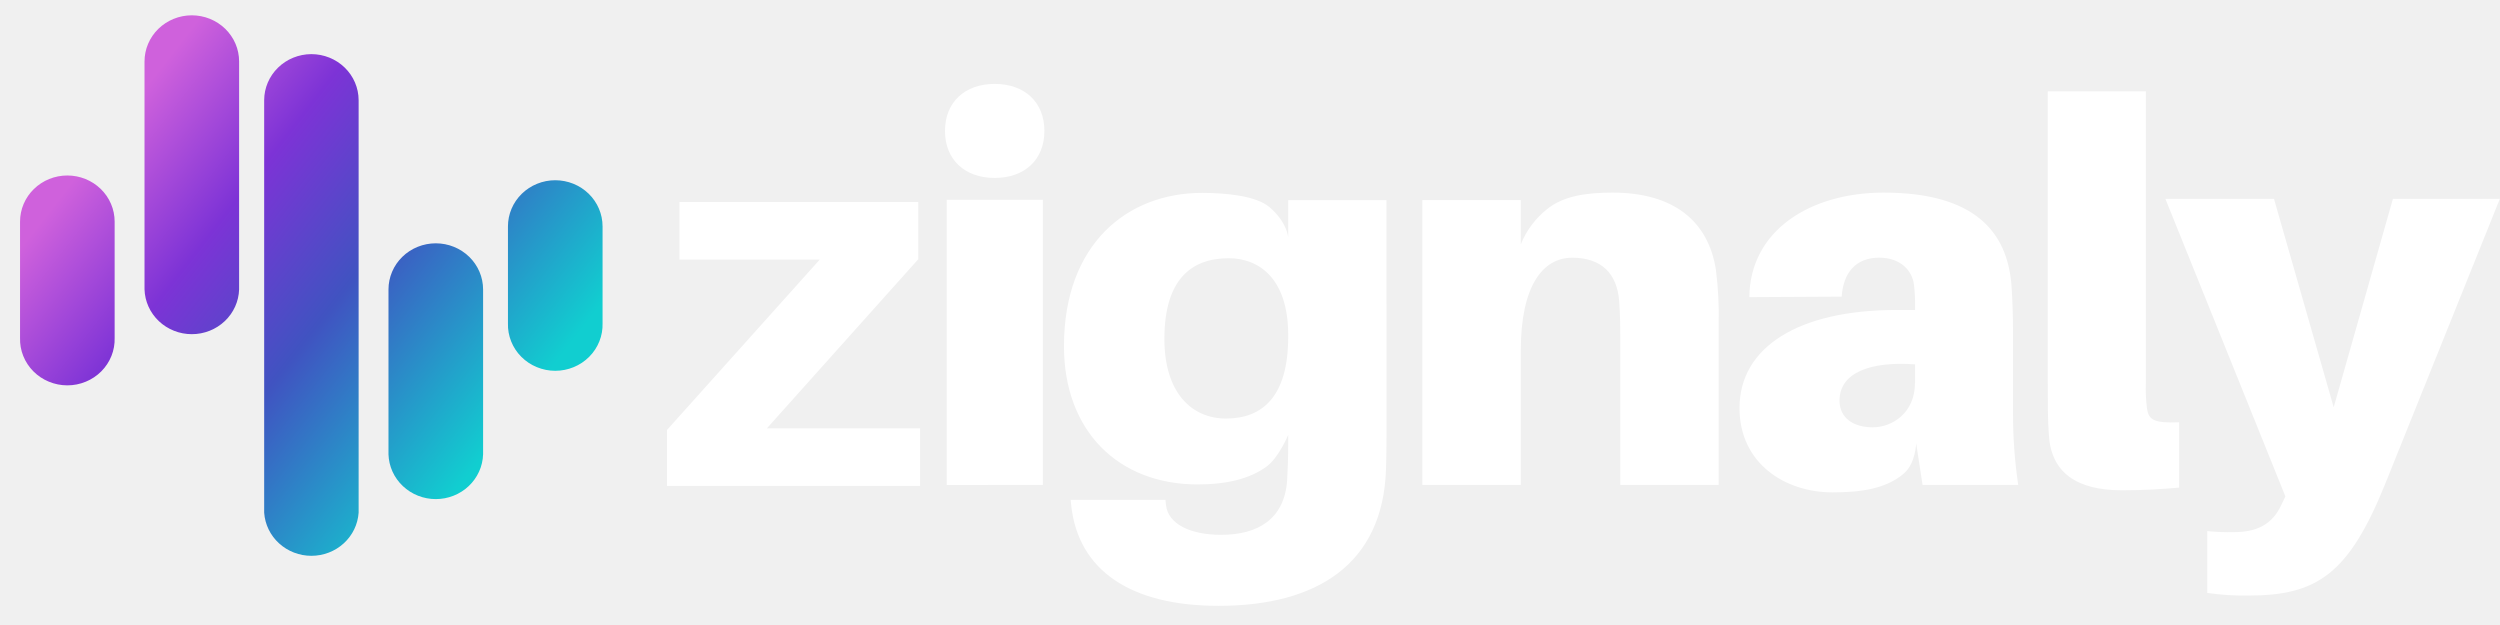
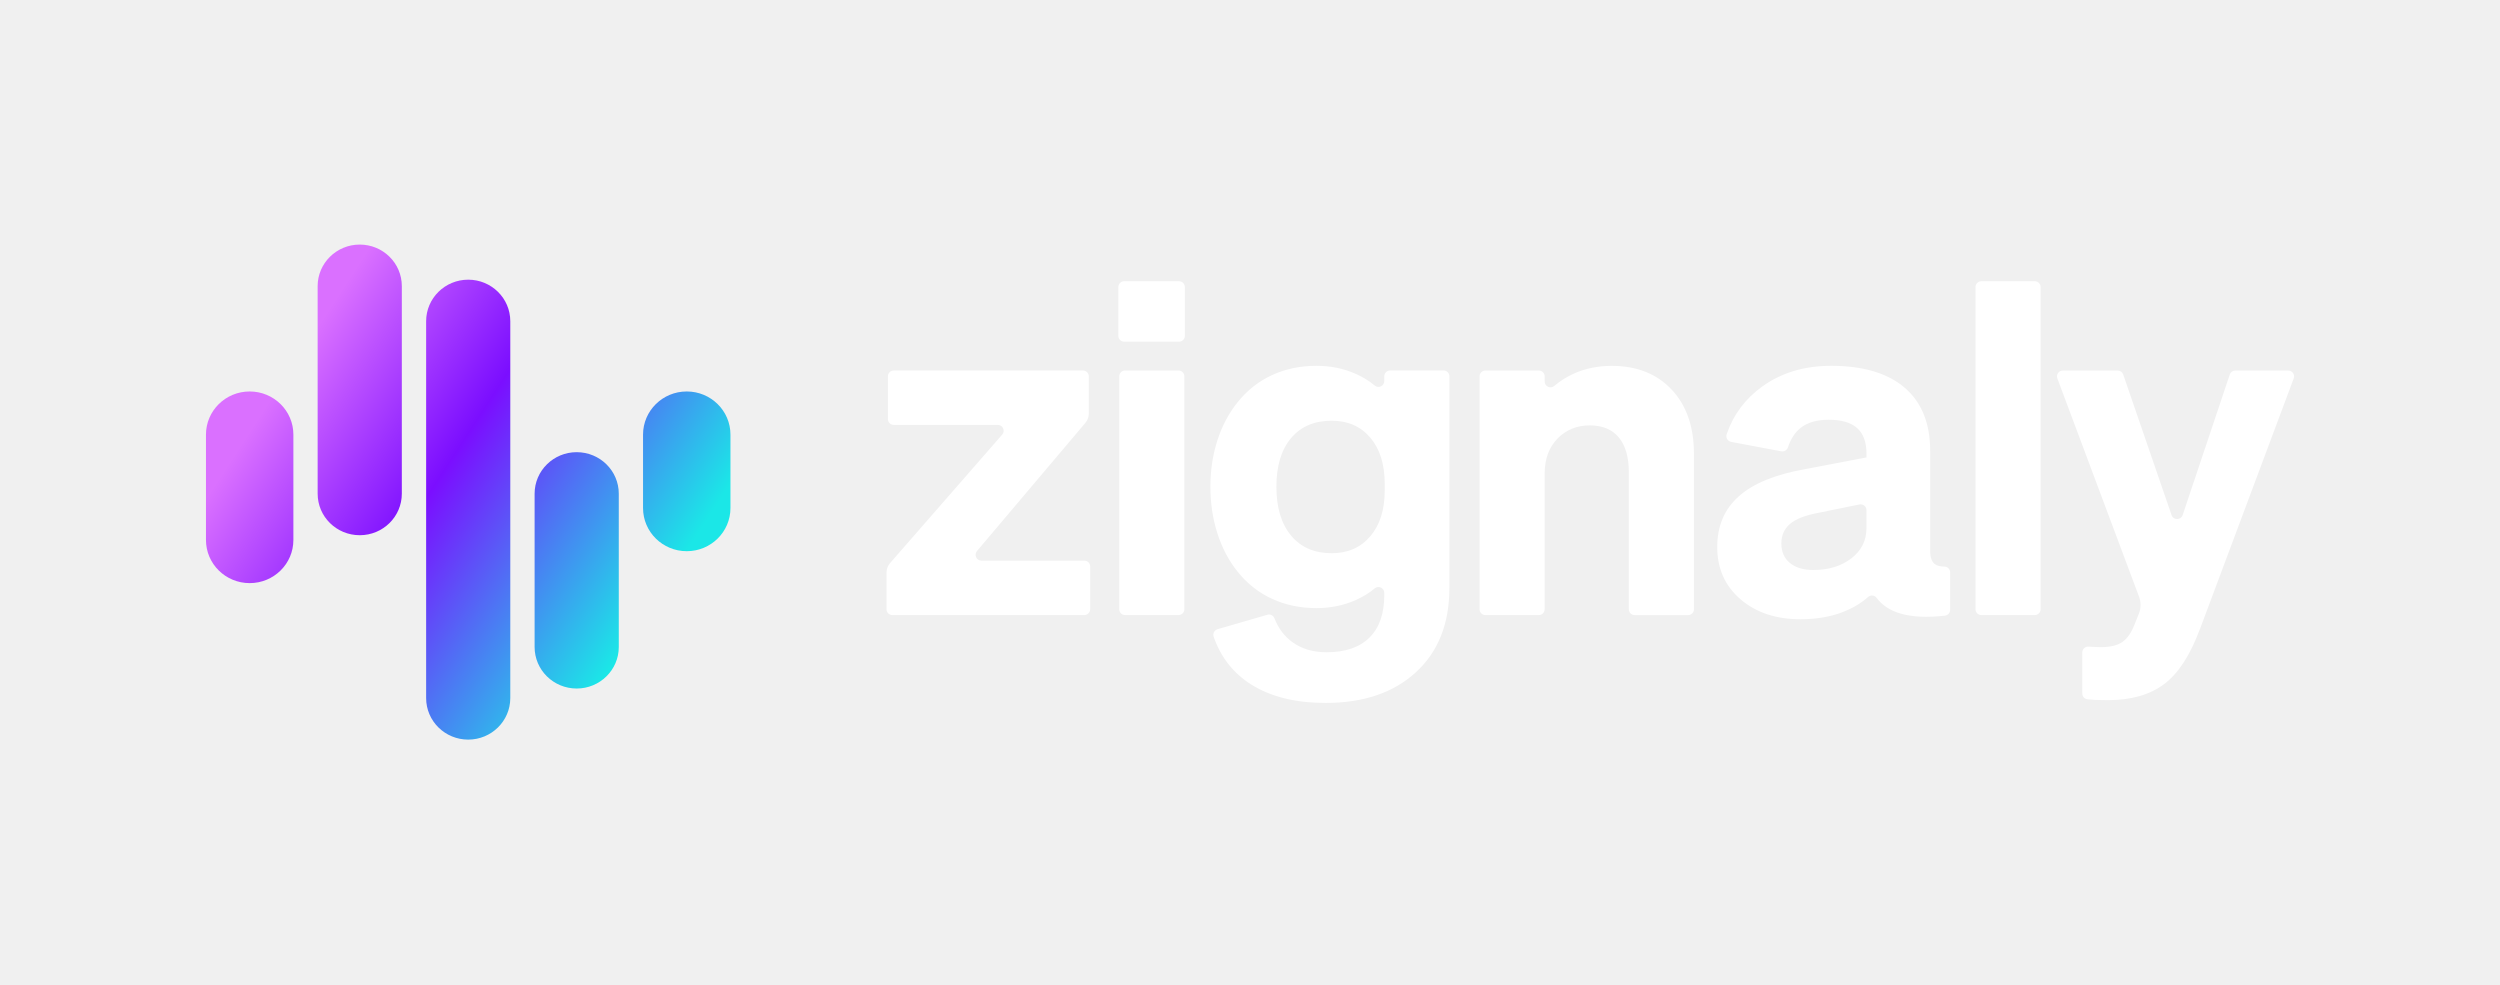
- <svg xmlns="http://www.w3.org/2000/svg" width="160" height="40" viewBox="0 0 160 40" fill="none">
-   <path fill-rule="evenodd" clip-rule="evenodd" d="M35.538 11.535C36.34 11.536 37.11 11.847 37.678 12.401C38.245 12.955 38.564 13.706 38.564 14.488V20.691C38.576 21.086 38.506 21.479 38.359 21.848C38.212 22.216 37.991 22.552 37.709 22.835C37.427 23.118 37.089 23.344 36.716 23.497C36.343 23.651 35.942 23.731 35.536 23.731C35.131 23.731 34.73 23.651 34.357 23.497C33.984 23.344 33.646 23.118 33.364 22.835C33.081 22.552 32.86 22.216 32.714 21.848C32.567 21.479 32.497 21.086 32.509 20.691V14.488C32.509 13.705 32.828 12.954 33.396 12.4C33.964 11.846 34.734 11.535 35.538 11.535V11.535ZM27.889 15.572C28.692 15.572 29.462 15.883 30.03 16.436C30.598 16.99 30.917 17.74 30.918 18.523V29.075C30.895 29.843 30.566 30.572 30 31.107C29.435 31.642 28.678 31.942 27.891 31.942C27.103 31.942 26.346 31.642 25.781 31.107C25.215 30.572 24.886 29.843 24.863 29.075V18.523C24.863 18.135 24.942 17.752 25.094 17.394C25.246 17.036 25.468 16.71 25.75 16.437C26.03 16.163 26.364 15.945 26.731 15.797C27.098 15.649 27.492 15.572 27.889 15.572V15.572ZM19.923 3.464C20.725 3.464 21.493 3.773 22.061 4.325C22.629 4.877 22.949 5.625 22.952 6.406V32.813C22.901 33.561 22.561 34.262 22 34.774C21.439 35.287 20.698 35.572 19.93 35.572C19.161 35.572 18.421 35.287 17.859 34.774C17.298 34.262 16.958 33.561 16.907 32.813V6.406C16.91 5.627 17.229 4.881 17.794 4.329C18.358 3.778 19.124 3.467 19.923 3.464V3.464ZM12.275 0.98C12.672 0.98 13.066 1.057 13.434 1.205C13.801 1.354 14.135 1.571 14.416 1.845C14.697 2.12 14.921 2.445 15.073 2.803C15.225 3.162 15.303 3.546 15.303 3.933V18.52C15.28 19.288 14.951 20.017 14.386 20.552C13.821 21.087 13.064 21.387 12.276 21.387C11.488 21.387 10.731 21.087 10.166 20.552C9.601 20.017 9.272 19.288 9.249 18.52V3.933C9.249 3.151 9.567 2.4 10.135 1.846C10.702 1.293 11.472 0.981 12.275 0.98V0.98ZM4.309 11.231C5.111 11.231 5.88 11.541 6.448 12.094C7.016 12.646 7.336 13.396 7.337 14.178V21.623C7.349 22.018 7.28 22.411 7.133 22.779C6.986 23.148 6.765 23.483 6.483 23.767C6.2 24.05 5.863 24.276 5.489 24.429C5.116 24.583 4.715 24.663 4.31 24.663C3.905 24.663 3.504 24.583 3.13 24.429C2.757 24.276 2.419 24.05 2.137 23.767C1.855 23.483 1.634 23.148 1.487 22.779C1.34 22.411 1.271 22.018 1.283 21.623V14.178C1.284 13.397 1.603 12.647 2.171 12.095C2.738 11.542 3.507 11.231 4.309 11.231V11.231Z" fill="url(#paint0_linear_117_456)" />
-   <path d="M58.885 31.101H42.688V27.518L52.464 16.613H43.487V12.926H58.771V16.588L49.081 27.414H58.885V31.101ZM66.841 8.379C66.841 10.225 65.576 11.388 63.659 11.388C61.742 11.388 60.479 10.215 60.479 8.379C60.479 6.543 61.745 5.37 63.659 5.37C65.573 5.37 66.841 6.533 66.841 8.379V8.379ZM60.591 31.04V12.789H66.745V31.035L60.591 31.04ZM88.74 26.51C88.74 27.648 88.74 29.049 88.703 30.065C88.495 36.09 84.305 38.774 77.984 38.774C72.398 38.774 69.01 36.537 68.557 32.337L68.521 31.992H74.588L74.625 32.337C74.766 33.541 76.187 34.229 78.151 34.229C80.495 34.229 82.2 33.231 82.375 30.753C82.411 30.202 82.445 29.341 82.445 28.343V27.836C82.445 27.836 81.828 29.313 81.049 29.867C80.008 30.629 78.536 31.004 76.651 31.004C71.586 31.004 68.094 27.597 68.094 22.156C68.094 15.615 72.146 12.345 76.93 12.345C78.466 12.345 80.38 12.533 81.224 13.239C82.391 14.219 82.445 15.201 82.445 15.201V12.809H88.732L88.74 26.51ZM82.445 21.554V21.45C82.445 17.766 80.526 16.527 78.641 16.527C76.195 16.527 74.521 17.938 74.521 21.691C74.521 25.134 76.266 26.787 78.466 26.787C80.771 26.787 82.445 25.408 82.445 21.554ZM109.995 20.729V31.035H103.698V21.752C103.698 21.171 103.698 20.18 103.627 19.259C103.487 17.517 102.508 16.494 100.62 16.494C98.732 16.494 97.331 18.304 97.331 22.435V31.035H91.031V12.805H97.331V15.638C97.682 14.759 98.261 13.983 99.01 13.386C100.052 12.546 101.492 12.327 103.208 12.327C107.057 12.327 109.331 14.104 109.82 17.278C109.963 18.423 110.022 19.576 109.995 20.729V20.729ZM122.635 28.371C122.635 28.371 122.599 29.641 121.87 30.283C120.695 31.319 118.982 31.512 117.276 31.512C114.216 31.512 111.328 29.636 111.328 26.119C111.328 22.227 115.086 19.838 121.383 19.838H122.565V19.563C122.572 19.119 122.548 18.674 122.495 18.233C122.39 17.311 121.625 16.491 120.268 16.491C118.807 16.491 117.971 17.413 117.867 18.985L111.958 19.017C111.995 14.749 115.864 12.327 120.552 12.327C126.432 12.327 128.45 14.886 128.729 18.197C128.797 19.119 128.833 20.178 128.833 21.305V26.427C128.828 27.968 128.94 29.509 129.166 31.035H123.044L122.635 28.371ZM122.565 24.515V23.319C119.747 23.116 117.729 23.826 117.729 25.639C117.729 26.734 118.599 27.348 119.851 27.348C121.104 27.348 122.557 26.427 122.557 24.515H122.565ZM137.336 24.456C137.314 25.017 137.337 25.578 137.406 26.134C137.51 26.856 137.823 27.094 139.463 27.026V31.207C138.312 31.309 137.195 31.378 135.799 31.378C132.906 31.378 131.265 30.248 131.127 27.823C131.057 26.866 131.057 25.939 131.057 24.568V5.847H137.336V24.456ZM152.659 30.954C150.33 36.717 148.315 38.116 143.903 38.116C143.02 38.131 142.137 38.074 141.263 37.946V33.99C141.828 34.047 142.396 34.069 142.963 34.056C144.424 34.056 145.432 33.579 146.023 32.279L146.265 31.771L138.586 12.728H145.536L149.356 26.066L153.146 12.728H159.989L152.659 30.954Z" fill="white" />
+ <svg xmlns="http://www.w3.org/2000/svg" xmlns:xlink="http://www.w3.org/1999/xlink" id="uuid-2fe9f0cd-65fa-4e9b-a7ac-a022cbb38dca" viewBox="0 0 857.41 337.53">
  <defs>
-     <linearGradient id="paint0_linear_117_456" x1="33.578" y1="28.027" x2="6.205" y2="6.764" gradientUnits="userSpaceOnUse">
-       <stop offset="0.04" stop-color="#11CED0" />
-       <stop offset="0.43" stop-color="#4053C1" />
-       <stop offset="0.69" stop-color="#7D33D6" />
-       <stop offset="0.95" stop-color="#CF61DC" />
+     <style>.uuid-b414f11c-77ef-4abd-924b-318e4b7961d3{fill:#fff;}.uuid-e559c2bf-a35b-4512-846e-6cf0474367b7{fill:url(#uuid-f637730e-8596-4bdc-9f92-539bb3825146);}.uuid-bc325453-c466-460c-940e-2cee977f8ea3{fill:url(#uuid-7253ba0d-3f30-450e-827e-b6f166b4f53e);}.uuid-2d50c48e-633b-480f-b0fa-c337102b019e{fill:url(#uuid-6045e0e9-d2de-4068-90b3-0c1a243977dd);}.uuid-06ad72d7-da42-47a4-8d58-372914a0d218{fill:url(#uuid-d39223f3-1b22-4161-b05d-d388b89d36db);}.uuid-9242cdcf-97ae-453a-a939-b32b35d2dfbd{fill:url(#uuid-561bd4ee-0d41-4ea5-a0e3-979dab82733c);}</style>
+     <linearGradient id="uuid-d39223f3-1b22-4161-b05d-d388b89d36db" x1="71.76" y1="14093.52" x2="201.02" y2="14009.48" gradientTransform="translate(0 14251.62) scale(1 -1)" gradientUnits="userSpaceOnUse">
+       <stop offset=".04" stop-color="#da70ff" />
+       <stop offset=".45" stop-color="#7b0eff" />
+       <stop offset="1" stop-color="#1be7e7" />
    </linearGradient>
+     <linearGradient id="uuid-7253ba0d-3f30-450e-827e-b6f166b4f53e" x1="98.24" y1="14134.25" x2="227.5" y2="14050.21" xlink:href="#uuid-d39223f3-1b22-4161-b05d-d388b89d36db" />
+     <linearGradient id="uuid-6045e0e9-d2de-4068-90b3-0c1a243977dd" x1="90.52" y1="14122.38" x2="219.79" y2="14038.34" xlink:href="#uuid-d39223f3-1b22-4161-b05d-d388b89d36db" />
+     <linearGradient id="uuid-f637730e-8596-4bdc-9f92-539bb3825146" x1="92.06" y1="14124.75" x2="221.33" y2="14040.71" xlink:href="#uuid-d39223f3-1b22-4161-b05d-d388b89d36db" />
+     <linearGradient id="uuid-561bd4ee-0d41-4ea5-a0e3-979dab82733c" x1="118.79" y1="14165.87" x2="248.06" y2="14081.83" xlink:href="#uuid-d39223f3-1b22-4161-b05d-d388b89d36db" />
  </defs>
+   <g>
+     <path class="uuid-06ad72d7-da42-47a4-8d58-372914a0d218" d="m85.63,134.26c-8.28,0-14.99,6.62-14.99,14.79v36.15c0,8.17,6.71,14.79,14.99,14.79s14.99-6.62,14.99-14.79v-36.15c0-8.17-6.71-14.79-14.99-14.79Z" />
+     <path class="uuid-bc325453-c466-460c-940e-2cee977f8ea3" d="m123.38,83.88c-7.97,0-14.44,6.38-14.44,14.24v71.2c0,7.87,6.46,14.24,14.44,14.24s14.43-6.38,14.43-14.24v-71.2c0-7.87-6.46-14.24-14.43-14.24Z" />
+     <path class="uuid-2d50c48e-633b-480f-b0fa-c337102b019e" d="m160.58,95.92c-7.97,0-14.43,6.38-14.43,14.24v129.26c0,7.87,6.46,14.24,14.43,14.24s14.43-6.38,14.43-14.24V110.16c0-7.87-6.46-14.24-14.43-14.24Z" />
+     <path class="uuid-e559c2bf-a35b-4512-846e-6cf0474367b7" d="m197.78,155.08c-7.97,0-14.43,6.38-14.43,14.24v52.58c0,7.87,6.46,14.24,14.43,14.24s14.44-6.38,14.44-14.24v-52.58c0-7.87-6.46-14.24-14.44-14.24Z" />
+     <path class="uuid-9242cdcf-97ae-453a-a939-b32b35d2dfbd" d="m235.53,134.26c-8.28,0-14.99,6.62-14.99,14.79v25.2c0,8.17,6.71,14.79,14.99,14.79s14.99-6.62,14.99-14.79v-25.2c0-8.17-6.71-14.79-14.99-14.79Z" />
+   </g>
+   <g>
+     <path class="uuid-b414f11c-77ef-4abd-924b-318e4b7961d3" d="m373.89,194.29v14.65c0,1.11-.9,2.01-2.01,2.01h-65.83c-1.11,0-2.01-.9-2.01-2.01v-12.54c0-1.21.44-2.38,1.24-3.3l38.44-44.05c1.13-1.3.21-3.32-1.51-3.32h-35.68c-1.11,0-2.01-.9-2.01-2.01v-14.65c0-1.11.9-2.01,2.01-2.01h64.88c1.11,0,2.01.9,2.01,2.01v12.74c0,1.19-.42,2.33-1.19,3.24l-37.16,43.93c-1.1,1.3-.18,3.3,1.53,3.3h35.29c1.11,0,2.01.9,2.01,2.01Z" />
+     <path class="uuid-b414f11c-77ef-4abd-924b-318e4b7961d3" d="m383.55,115.18v-16.72c0-1.11.9-2.01,2.01-2.01h18.79c1.11,0,2.01.9,2.01,2.01v16.72c0,1.11-.9,2.01-2.01,2.01h-18.79c-1.11,0-2.01-.9-2.01-2.01Zm22.64,13.9v79.86c0,1.11-.9,2.01-2.01,2.01h-18.31c-1.11,0-2.01-.9-2.01-2.01v-79.86c0-1.11.9-2.01,2.01-2.01h18.31c1.11,0,2.01.9,2.01,2.01Z" />
+     <path class="uuid-b414f11c-77ef-4abd-924b-318e4b7961d3" d="m497.08,201.7c0,12.23-3.83,21.85-11.48,28.86s-17.97,10.52-30.94,10.52c-10.31,0-18.82-2.1-25.51-6.3-6.12-3.84-10.43-9.3-12.91-16.39-.38-1.09.23-2.28,1.34-2.6l17.08-4.95c1.01-.29,2.05.25,2.43,1.22,1.33,3.42,3.36,6.13,6.1,8.13,3.19,2.34,7.12,3.51,11.8,3.51,6.38,0,11.27-1.67,14.67-5.02,3.4-3.35,5.1-8.21,5.1-14.59v-.75c0-1.68-1.98-2.65-3.26-1.56-1.83,1.55-3.99,2.88-6.47,3.99-4.15,1.86-8.66,2.79-13.55,2.79-5.53,0-10.6-1.06-15.23-3.19-4.62-2.13-8.58-5.26-11.88-9.41-2.98-3.72-5.26-8.08-6.86-13.08s-2.39-10.31-2.39-15.95.8-10.92,2.39-15.87c1.59-4.94,3.88-9.28,6.86-13,3.3-4.15,7.26-7.28,11.88-9.41s9.7-3.19,15.23-3.19c4.89,0,9.41.93,13.55,2.79,2.48,1.11,4.63,2.44,6.47,3.99,1.29,1.09,3.26.12,3.26-1.56v-1.62c0-1.11.9-2.01,2.01-2.01h18.31c1.11,0,2.01.9,2.01,2.01v72.62Zm-22.17-35.72c0-6.7-1.65-11.99-4.94-15.87s-7.71-5.82-13.24-5.82c-5.95,0-10.6,1.99-13.95,5.98-3.35,3.99-5.02,9.54-5.02,16.66s1.67,12.7,5.02,16.74c3.35,4.04,8,6.06,13.95,6.06,5.53,0,9.94-1.94,13.24-5.82s4.94-9.12,4.94-15.71v-2.23Z" />
+     <path class="uuid-b414f11c-77ef-4abd-924b-318e4b7961d3" d="m507.44,208.94v-79.86c0-1.11.9-2.01,2.01-2.01h18.31c1.11,0,2.01.9,2.01,2.01v1.75c0,1.7,1.99,2.64,3.29,1.53,2.02-1.72,4.27-3.14,6.76-4.25,3.93-1.75,8.24-2.63,12.92-2.63,8.61,0,15.47,2.71,20.57,8.13,5.1,5.42,7.65,12.76,7.65,22.01v53.33c0,1.11-.9,2.01-2.01,2.01h-18.31c-1.11,0-2.01-.9-2.01-2.01v-46.95c0-5.21-1.14-9.2-3.43-11.96-2.29-2.76-5.61-4.15-9.97-4.15s-8.16,1.51-11.08,4.54c-2.92,3.03-4.39,7.04-4.39,12.04v46.47c0,1.11-.9,2.01-2.01,2.01h-18.31c-1.11,0-2.01-.9-2.01-2.01Z" />
+     <path class="uuid-b414f11c-77ef-4abd-924b-318e4b7961d3" d="m631.84,209.99c-4.25,1.59-9.04,2.39-14.35,2.39-8.4,0-15.26-2.29-20.57-6.86s-7.97-10.52-7.97-17.86,2.47-13.05,7.42-17.46c4.94-4.41,12.57-7.52,22.88-9.33l20.89-3.99v-1.28c0-3.93-1.06-6.86-3.19-8.77-2.13-1.91-5.37-2.87-9.73-2.87-4.04,0-7.23.9-9.57,2.71-1.98,1.53-3.47,3.79-4.46,6.77-.32.95-1.28,1.54-2.27,1.35l-17.21-3.24c-1.2-.23-1.93-1.47-1.53-2.62,2.31-6.74,6.41-12.23,12.32-16.45,6.54-4.68,14.38-7.02,23.52-7.02,10.95,0,19.35,2.5,25.19,7.49,5.85,5,8.77,12.23,8.77,21.69v34.28c0,2.23.53,3.75,1.59,4.54.74.56,1.82.84,3.24.85,1.11,0,2.02.89,2.02,2v12.84c0,1.03-.78,1.88-1.8,2-6.1.69-11.16.46-15.18-.71-3.58-1.04-6.34-2.84-8.27-5.42-.7-.93-2.05-1.03-2.92-.25-2.46,2.18-5.4,3.91-8.82,5.19Zm3.11-18.5c3.46-2.66,5.18-6.11,5.18-10.36v-6.15c0-1.27-1.16-2.22-2.41-1.97l-14.02,2.86c-4.57.85-7.84,2.13-9.81,3.83s-2.95,3.93-2.95,6.7.98,5.1,2.95,6.7,4.65,2.39,8.05,2.39c5.21,0,9.54-1.33,13-3.99Z" />
+     <path class="uuid-b414f11c-77ef-4abd-924b-318e4b7961d3" d="m699.86,98.46v110.48c0,1.11-.9,2.01-2.01,2.01h-18.31c-1.11,0-2.01-.9-2.01-2.01v-110.48c0-1.11.9-2.01,2.01-2.01h18.31c1.11,0,2.01.9,2.01,2.01Z" />
+     <path class="uuid-b414f11c-77ef-4abd-924b-318e4b7961d3" d="m754.49,215.73c-3.3,8.93-7.39,15.23-12.28,18.9-4.89,3.67-11.32,5.5-19.29,5.5-1.7,0-3.11-.03-4.23-.08-.73-.03-1.64-.1-2.72-.21s-1.82-.96-1.82-2v-14.07c0-1.16.98-2.07,2.13-2,.69.04,1.31.08,1.85.1,1.06.05,1.86.08,2.39.08,3.19,0,5.63-.58,7.34-1.75,1.7-1.17,3.08-3.14,4.15-5.9l1.54-3.8c.75-1.86.78-3.94.08-5.82l-28.03-74.89c-.49-1.31.48-2.71,1.88-2.71h18.8c.86,0,1.62.54,1.9,1.35l16.59,48.23c.62,1.81,3.19,1.8,3.8-.01l16.16-48.2c.27-.82,1.04-1.37,1.9-1.37h18.15c1.4,0,2.37,1.4,1.88,2.71l-32.15,85.95Z" />
+   </g>
</svg>
